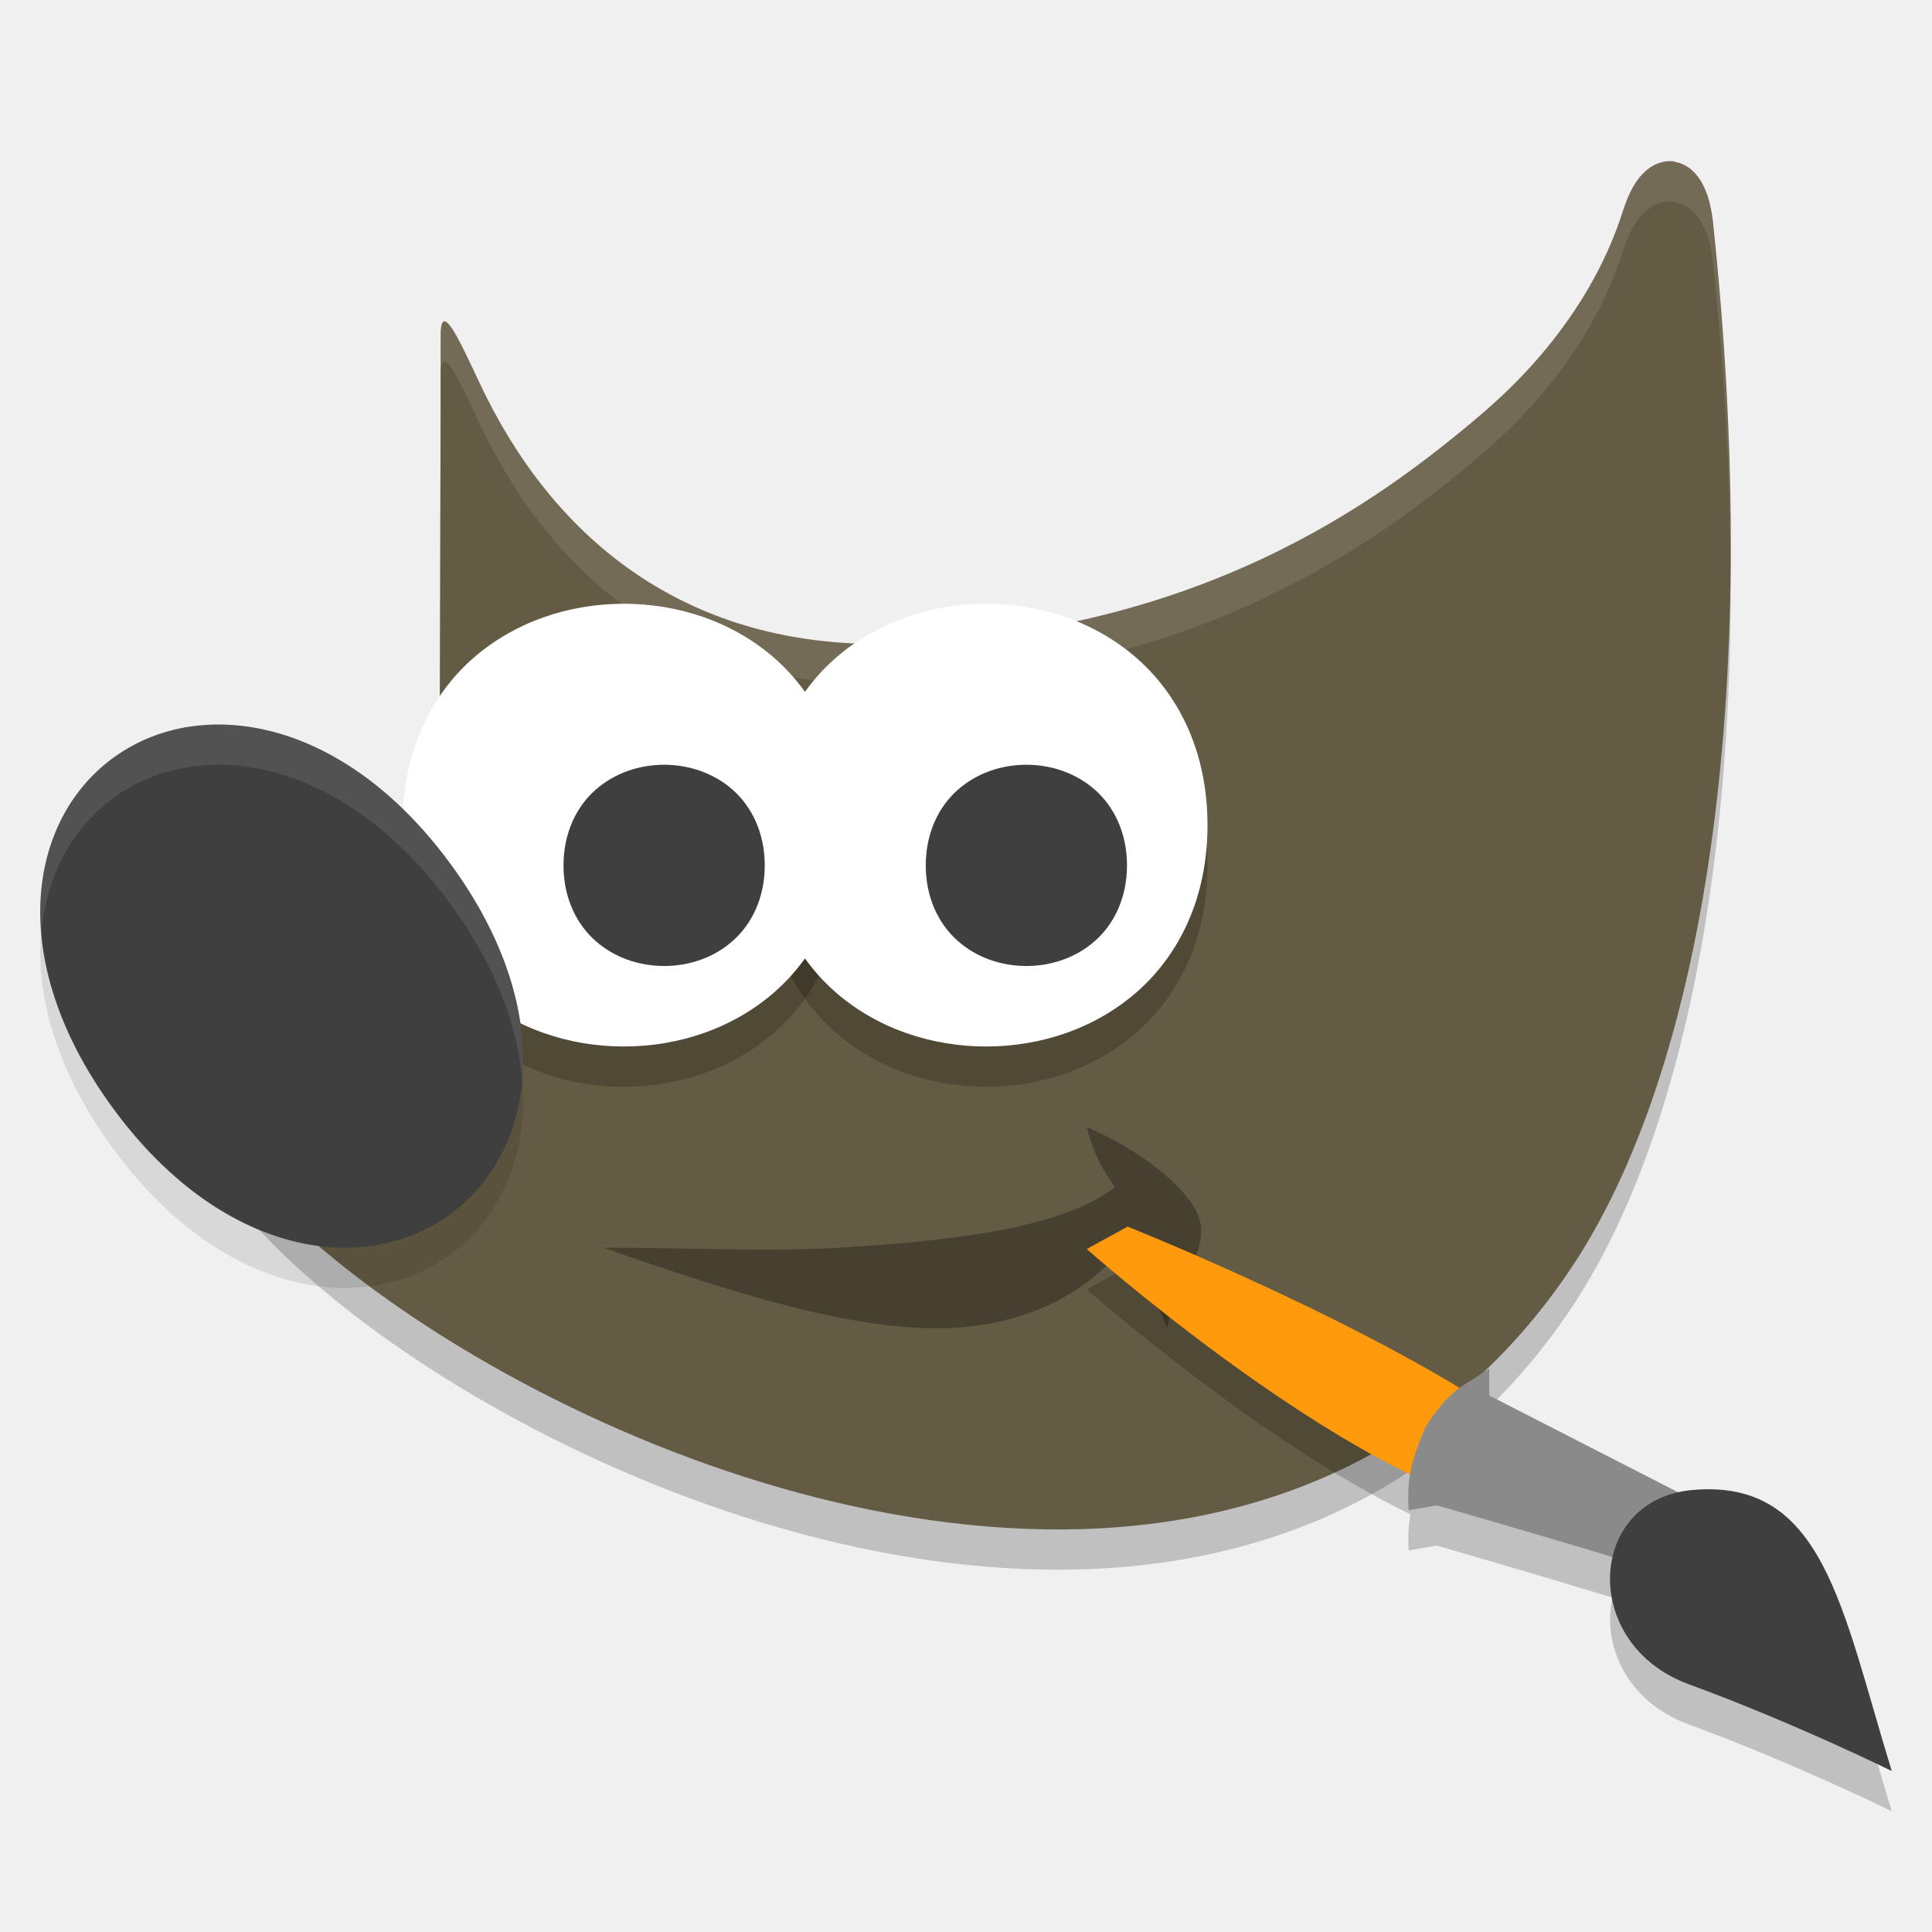
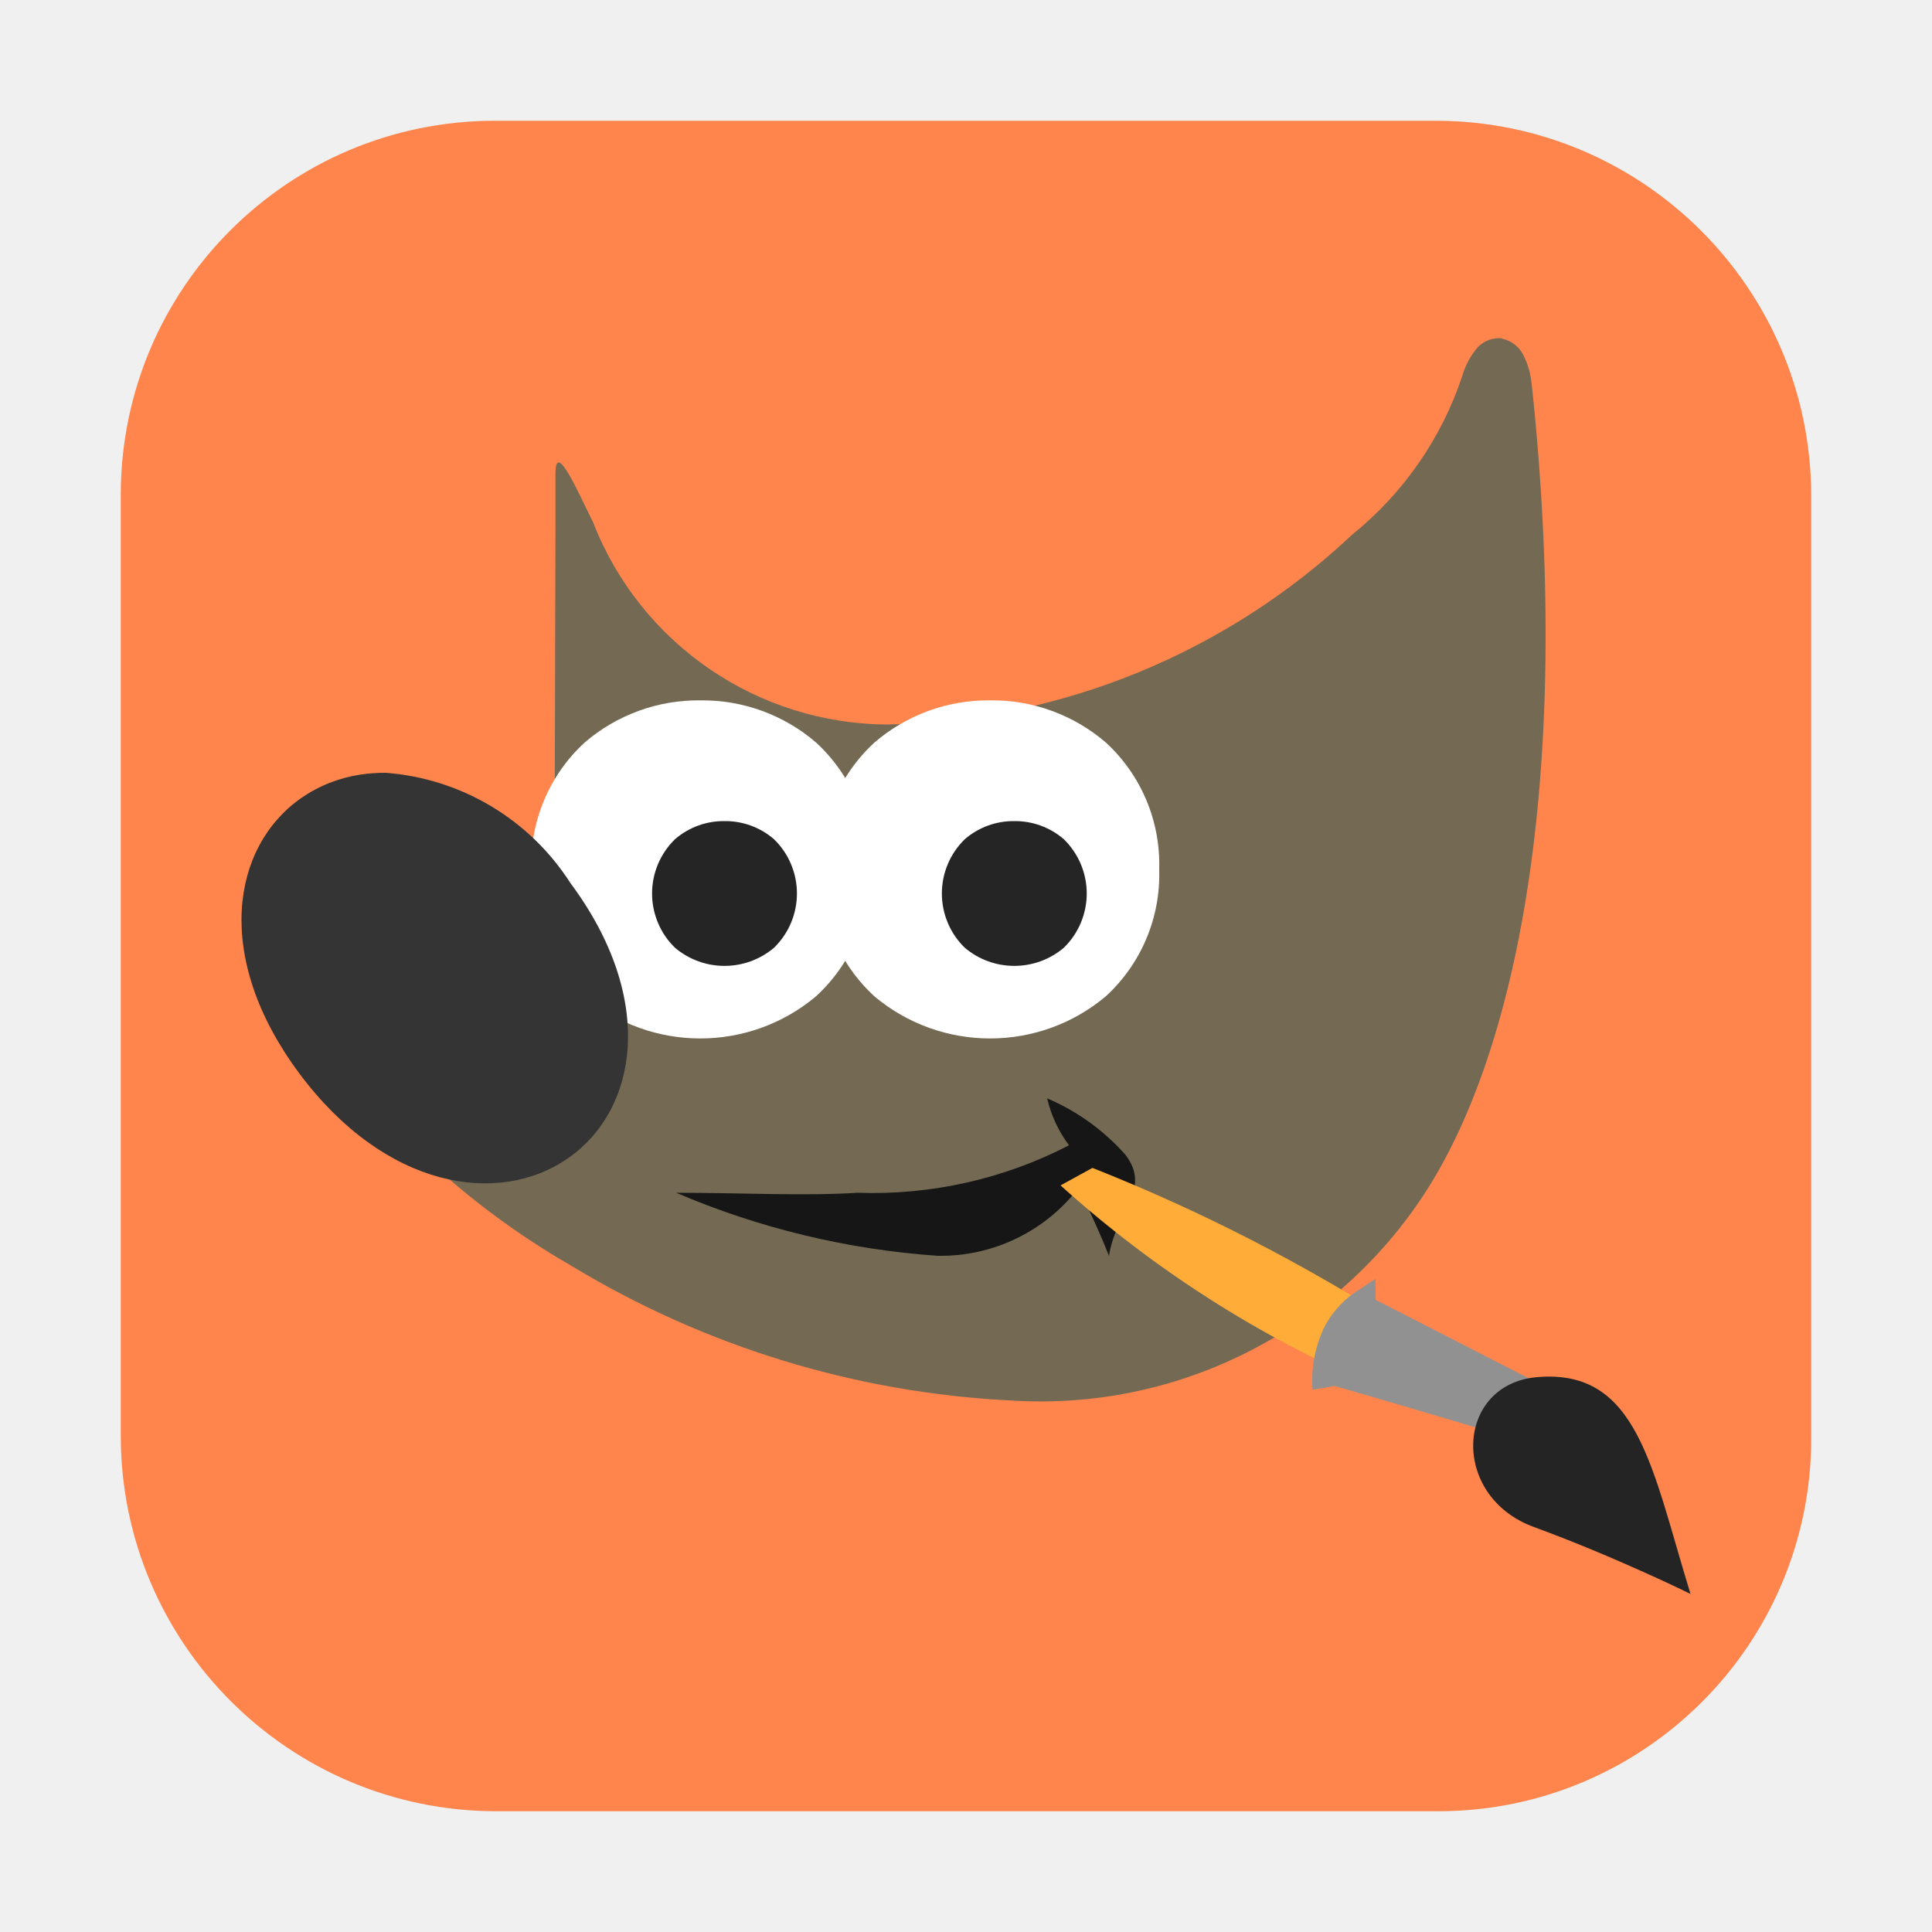
- <svg xmlns="http://www.w3.org/2000/svg" width="48" height="48" version="1.1">
-   <path style="opacity:0.2;fill-rule:evenodd" d="m 41.606,5.013 c -0.348,-0.055 -0.66,0.141 -0.848,0.364 -0.188,0.223 -0.318,0.5 -0.432,0.849 -0.196,0.604 -0.917,2.845 -3.515,5.06 -2.599,2.215 -7.08,5.513 -14.846,5.713 -4.723,0.055 -7.98,-2.374 -9.863,-6.1 -0.47,-0.93 -1.155,-2.663 -1.155,-1.56 v 1.705 l -0.024,8.824 0.048,0.116 c 0,0 0.423,0.94 -0.024,2.206 -0.447,1.266 -2.21,3.114 -6.15,4.297 l -0.482,0.143 0.092,0.507 c 0.219,1.229 1.09,2.488 2.376,3.777 1.286,1.289 3.008,2.594 5.013,3.773 4.01,2.358 9.146,4.222 14.136,4.309 4.99,0.087 9.872,-1.658 13.103,-6.491 3.23,-4.833 4.806,-14.056 3.515,-26.069 h -0.002 C 42.506,6.107 42.433,5.826 42.303,5.579 42.173,5.332 41.953,5.077 41.606,5.022 Z" />
-   <path style="fill:#645b44;fill-rule:evenodd" d="m 41.606,4.013 c -0.348,-0.055 -0.66,0.141 -0.848,0.364 -0.188,0.223 -0.318,0.5 -0.432,0.849 -0.196,0.604 -0.917,2.845 -3.515,5.06 -2.599,2.215 -7.08,5.513 -14.846,5.713 -4.723,0.055 -7.98,-2.374 -9.863,-6.1 -0.47,-0.93 -1.155,-2.663 -1.155,-1.56 v 1.705 l -0.024,8.824 0.048,0.116 c 0,0 0.423,0.94 -0.024,2.206 -0.447,1.266 -2.21,3.114 -6.15,4.297 l -0.482,0.143 0.092,0.507 c 0.219,1.229 1.09,2.488 2.376,3.777 1.286,1.289 3.008,2.594 5.013,3.773 4.01,2.358 9.146,4.222 14.136,4.309 4.99,0.087 9.872,-1.658 13.103,-6.491 3.23,-4.833 4.806,-14.056 3.515,-26.069 h -0.002 C 42.506,5.107 42.433,4.826 42.303,4.579 42.173,4.332 41.953,4.077 41.606,4.022 Z" />
-   <path style="opacity:0.1;fill:#ffffff;fill-rule:evenodd" d="m 41.605,4.014 c -0.348,-0.055 -0.66,0.14 -0.848,0.363 -0.188,0.223 -0.318,0.501 -0.432,0.85 -0.196,0.604 -0.917,2.845 -3.516,5.061 -2.599,2.215 -7.079,5.513 -14.846,5.713 -4.723,0.055 -7.98,-2.373 -9.863,-6.1 C 11.632,8.971 10.947,7.237 10.947,8.34 v 1 c 0,-1.103 0.684,0.631 1.154,1.561 1.883,3.726 5.141,6.155 9.863,6.1 7.767,-0.2 12.247,-3.498 14.846,-5.713 2.599,-2.215 3.319,-4.457 3.516,-5.061 0.113,-0.349 0.244,-0.626 0.432,-0.85 0.188,-0.223 0.5,-0.419 0.848,-0.363 v 0.008 c 0.348,0.055 0.567,0.31 0.697,0.557 0.13,0.247 0.203,0.53 0.244,0.859 h 0.002 c 0.294,2.738 0.433,5.322 0.443,7.752 0.03,-2.713 -0.109,-5.636 -0.443,-8.752 h -0.002 C 42.506,5.108 42.433,4.825 42.303,4.578 42.172,4.332 41.953,4.077 41.605,4.022 v -0.008 z m -30.658,6.031 -0.023,8.824 0.002,0.006 0.021,-7.83 v -1 z m 0.16,10.479 c -0.031,0.21 -0.076,0.431 -0.16,0.668 -0.447,1.266 -2.211,3.114 -6.15,4.297 l -0.48,0.143 0.092,0.506 c 0.026,0.145 0.062,0.29 0.105,0.436 l 0.283,-0.084 c 3.94,-1.183 5.703,-3.031 6.15,-4.297 0.245,-0.695 0.225,-1.271 0.16,-1.668 z" />
-   <path style="opacity:0.2;fill-rule:evenodd" d="m 15.499,16 c -1.361,0 -2.728,0.45 -3.769,1.375 -1.041,0.925 -1.73,2.336 -1.73,4.126 0,1.79 0.689,3.198 1.73,4.124 1.041,0.925 2.409,1.375 3.769,1.375 1.361,0 2.728,-0.45 3.769,-1.375 1.041,-0.925 1.732,-2.334 1.732,-4.124 0,-1.79 -0.691,-3.2 -1.732,-4.126 -1.041,-0.925 -2.409,-1.375 -3.769,-1.375 z" />
-   <path style="opacity:0.2;fill-rule:evenodd" d="m 24.499,16 c -1.361,0 -2.728,0.45 -3.769,1.375 -1.041,0.925 -1.73,2.336 -1.73,4.126 0,1.79 0.689,3.198 1.73,4.124 1.041,0.925 2.409,1.375 3.769,1.375 1.361,0 2.728,-0.45 3.769,-1.375 1.041,-0.925 1.732,-2.334 1.732,-4.124 0,-1.79 -0.691,-3.2 -1.732,-4.126 -1.041,-0.925 -2.409,-1.375 -3.769,-1.375 z" />
-   <path style="fill:#ffffff;fill-rule:evenodd" d="m 15.499,15 c -1.361,0 -2.728,0.45 -3.769,1.375 -1.041,0.925 -1.73,2.336 -1.73,4.126 0,1.79 0.689,3.198 1.73,4.124 1.041,0.925 2.409,1.375 3.769,1.375 1.361,0 2.728,-0.45 3.769,-1.375 1.041,-0.925 1.732,-2.334 1.732,-4.124 0,-1.79 -0.691,-3.2 -1.732,-4.126 -1.041,-0.925 -2.409,-1.375 -3.769,-1.375 z" />
-   <path style="fill:#3f3f3f;fill-rule:evenodd" d="m 16.5,19 c -0.613,0 -1.232,0.203 -1.709,0.627 -0.477,0.424 -0.791,1.077 -0.791,1.873 0,0.796 0.314,1.449 0.791,1.873 0.477,0.424 1.096,0.627 1.709,0.627 0.613,0 1.232,-0.202 1.709,-0.627 0.477,-0.424 0.791,-1.077 0.791,-1.873 0,-0.796 -0.314,-1.449 -0.791,-1.873 -0.477,-0.424 -1.096,-0.627 -1.709,-0.627 z" />
-   <path style="opacity:0.3;fill-rule:evenodd" d="m 15,30.999 c 2.143,0 4.096,0.107 5.868,0 2.944,-0.182 5.531,-0.501 6.839,-1.507 C 27.154,28.78 27,28 27,28 c 0,0 1.664,0.679 2.529,1.79 0.862,1.108 -0.303,1.79 -0.529,3.208 -0.502,-1.245 -0.816,-1.712 -0.943,-2.206 -0.913,1.256 -2.485,2.157 -4.6,2.206 -2.251,0.052 -5.117,-0.823 -8.456,-1.997 z" />
-   <path style="opacity:0.1;fill-rule:evenodd" d="m 5.474,19 c -0.266,0 -0.527,0.016 -0.781,0.056 -0.677,0.106 -1.303,0.361 -1.844,0.746 -2.161,1.544 -2.73,5.042 -0.061,8.705 2.669,3.664 6.2,4.232 8.361,2.688 2.161,-1.544 2.732,-5.042 0.063,-8.705 C 9.461,20.087 7.338,19.017 5.474,19.001 Z" />
-   <path style="fill:#3f3f3f;fill-rule:evenodd" d="m 5.474,18 c -0.266,0 -0.527,0.016 -0.781,0.056 -0.677,0.106 -1.303,0.361 -1.844,0.746 -2.161,1.544 -2.73,5.042 -0.061,8.705 2.669,3.664 6.2,4.232 8.361,2.688 2.161,-1.544 2.732,-5.042 0.063,-8.705 C 9.461,19.087 7.338,18.017 5.474,18.001 Z" />
-   <path style="fill:#ffffff;fill-rule:evenodd" d="m 24.499,15 c -1.361,0 -2.728,0.45 -3.769,1.375 -1.041,0.925 -1.73,2.336 -1.73,4.126 0,1.79 0.689,3.198 1.73,4.124 1.041,0.925 2.409,1.375 3.769,1.375 1.361,0 2.728,-0.45 3.769,-1.375 1.041,-0.925 1.732,-2.334 1.732,-4.124 0,-1.79 -0.691,-3.2 -1.732,-4.126 -1.041,-0.925 -2.409,-1.375 -3.769,-1.375 z" />
-   <path style="fill:#3f3f3f;fill-rule:evenodd" d="m 25.5,19 c -0.613,0 -1.232,0.203 -1.709,0.627 -0.477,0.424 -0.791,1.077 -0.791,1.873 0,0.796 0.314,1.449 0.791,1.873 0.477,0.424 1.096,0.627 1.709,0.627 0.613,0 1.232,-0.202 1.709,-0.627 0.477,-0.424 0.791,-1.077 0.791,-1.873 0,-0.796 -0.314,-1.449 -0.791,-1.873 -0.477,-0.424 -1.096,-0.627 -1.709,-0.627 z" />
-   <path style="opacity:0.1;fill:#ffffff;fill-rule:evenodd" d="m 5.475,18 c -0.266,0 -0.527,0.017 -0.781,0.057 -0.677,0.106 -1.304,0.36 -1.844,0.746 -1.265,0.904 -1.979,2.481 -1.822,4.365 0.125,-1.437 0.788,-2.627 1.822,-3.365 0.54,-0.386 1.167,-0.64 1.844,-0.746 0.254,-0.04 0.515,-0.057 0.781,-0.057 1.864,0.016 3.987,1.086 5.738,3.49 1.106,1.519 1.649,3.007 1.76,4.342 C 13.109,25.265 12.605,23.402 11.213,21.491 9.461,19.086 7.338,18.016 5.475,18 Z" />
-   <path style="opacity:0.2" d="M 28.014,31.477 27,32.033 c 0,0 4.235,3.742 8.041,5.59 -0.048,0.278 -0.066,0.56 -0.041,0.896 l 0.699,-0.119 c 0,0 2.51,0.726 4.363,1.291 -0.263,1.157 0.337,2.583 1.893,3.152 C 44.569,43.801 47,45 47,45 c -1.247,-4.052 -1.688,-7.269 -4.947,-6.982 -0.123,0.011 -0.236,0.036 -0.348,0.061 L 37,35.67 V 35 l -0.482,0.318 c -0.089,0.049 -0.172,0.109 -0.254,0.17 -3.522,-2.127 -8.25,-4.012 -8.25,-4.012 z" />
-   <path style="fill:#ff9a0c" d="m 36.968,37.4 0.926,-1.845 c -3.446,-2.521 -9.88,-5.08 -9.88,-5.08 l -1.014,0.557 c 0,0 5.842,5.181 9.968,6.367 z" />
-   <path style="fill:#8a8a8a" d="m 37,34 -0.483,0.318 c -0.447,0.245 -0.81,0.661 -1.105,1.143 -0.337,0.791 -0.47,1.286 -0.412,2.06 l 0.7,-0.12 c 0,0 3.655,1.049 5.385,1.6 l 0.202,-0.39 0.712,-1.379 -5,-2.561 z" />
-   <path style="fill:#3f3f3f" d="m 47,44 c -1.247,-4.052 -1.689,-7.269 -4.948,-6.982 -2.626,0.231 -2.81,3.832 -0.096,4.826 C 44.57,42.801 47,44 47,44 Z" />
+ <svg xmlns="http://www.w3.org/2000/svg" height="16px" width="16px" id="svg6" viewBox="0 0 16 16">
+   <defs>
+     <style>.cls-1{fill:#ff854d;}.cls-2{fill:#746a53;}.cls-2,.cls-3,.cls-4,.cls-5,.cls-6{fill-rule:evenodd;}.cls-3{fill:#fff;}.cls-4{fill:#252525;}.cls-5{fill:#161616;}.cls-6{fill:#343434;}.cls-7{fill:#ffac38;}.cls-8{fill:#919191;}.cls-9{fill:#242424;}</style>
+   </defs>
+   <path id="rect51" class="cls-1" d="M4.09,1h7.806A3.112,3.112,0,0,1,15,4.103V11.91A3.09,3.09,0,0,1,11.91,15H4.103A3.112,3.112,0,0,1,1,11.897V4.09A3.099,3.099,0,0,1,4.09,1Z" />
+   <path class="cls-2" d="M12.44,2.802a.245.245,0,0,0-.219.094.641.641,0,0,0-.112.22,2.838,2.838,0,0,1-.909,1.31A5.79,5.79,0,0,1,7.362,6a2.629,2.629,0,0,1-2.45-1.674C4.791,4.085,4.6,3.637,4.6,3.922v.441L4.594,6.648l.012.03A.82.82,0,0,1,4.6,7.249,2.52,2.52,0,0,1,2.925,8.361L2.8,8.398l.024.131a1.994,1.994,0,0,0,.614.978,6.525,6.525,0,0,0,1.296.977,7.765,7.765,0,0,0,3.654,1.115,3.796,3.796,0,0,0,3.387-1.68c.835-1.251,1.242-3.639.909-6.748h-.001a.637.637,0,0,0-.063-.222.254.254,0,0,0-.18-.144Z" />
+   <path class="cls-3" d="M5.8,5.8a1.442,1.442,0,0,0-.959.35A1.368,1.368,0,0,0,4.4,7.2a1.367,1.367,0,0,0,.44,1.05,1.49,1.49,0,0,0,1.919,0A1.367,1.367,0,0,0,7.2,7.2a1.369,1.369,0,0,0-.441-1.05A1.442,1.442,0,0,0,5.8,5.8Z" />
+   <path class="cls-4" d="M6,6.8a.616.616,0,0,0-.41.15.627.627,0,0,0,0,.899.635.635,0,0,0,.82,0,.627.627,0,0,0,0-.899A.616.616,0,0,0,6,6.8Z" />
+   <path class="cls-5" d="M5.6,9.878c.549,0,1.049.028,1.502,0a3.539,3.539,0,0,0,1.751-.393,1.046,1.046,0,0,1-.181-.389,1.82,1.82,0,0,1,.648.467c.221.289-.078.467-.136.837-.129-.325-.209-.447-.241-.576a1.441,1.441,0,0,1-1.178.576A6.683,6.683,0,0,1,5.6,9.878Z" />
+   <path class="cls-6" d="M3.193,6.4a1.359,1.359,0,0,0-.208.015,1.162,1.162,0,0,0-.492.195c-.576.404-.728,1.319-.016,2.277S4.13,9.994,4.707,9.59s.729-1.319.017-2.277a1.995,1.995,0,0,0-1.53-.913Z" />
+   <path class="cls-3" d="M8.2,5.8a1.442,1.442,0,0,0-.959.35A1.368,1.368,0,0,0,6.8,7.2a1.367,1.367,0,0,0,.44,1.05,1.49,1.49,0,0,0,1.919,0A1.367,1.367,0,0,0,9.6,7.2a1.369,1.369,0,0,0-.441-1.05A1.442,1.442,0,0,0,8.2,5.8Z" />
+   <path class="cls-4" d="M8.4,6.8a.616.616,0,0,0-.41.15.627.627,0,0,0,0,.899.635.635,0,0,0,.82,0,.627.627,0,0,0,0-.899A.616.616,0,0,0,8.4,6.8Z" />
+   <path class="cls-7" d="M11.383,11.478l.242-.481A14.841,14.841,0,0,0,9.047,9.672l-.264.145A9.348,9.348,0,0,0,11.383,11.478Z" />
+   <path class="cls-8" d="M11.391,10.591l-.126.083a.813.813,0,0,0-.288.298,1.017,1.017,0,0,0-.107.537l.183-.031s.953.274,1.405.417l.053-.102.186-.36-1.304-.668Z" />
+   <path class="cls-9" d="M14,13.2c-.321-1.042-.434-1.869-1.272-1.795-.675.059-.723.985-.025,1.241C13.375,12.892,14,13.2,14,13.2Z" />
</svg>
